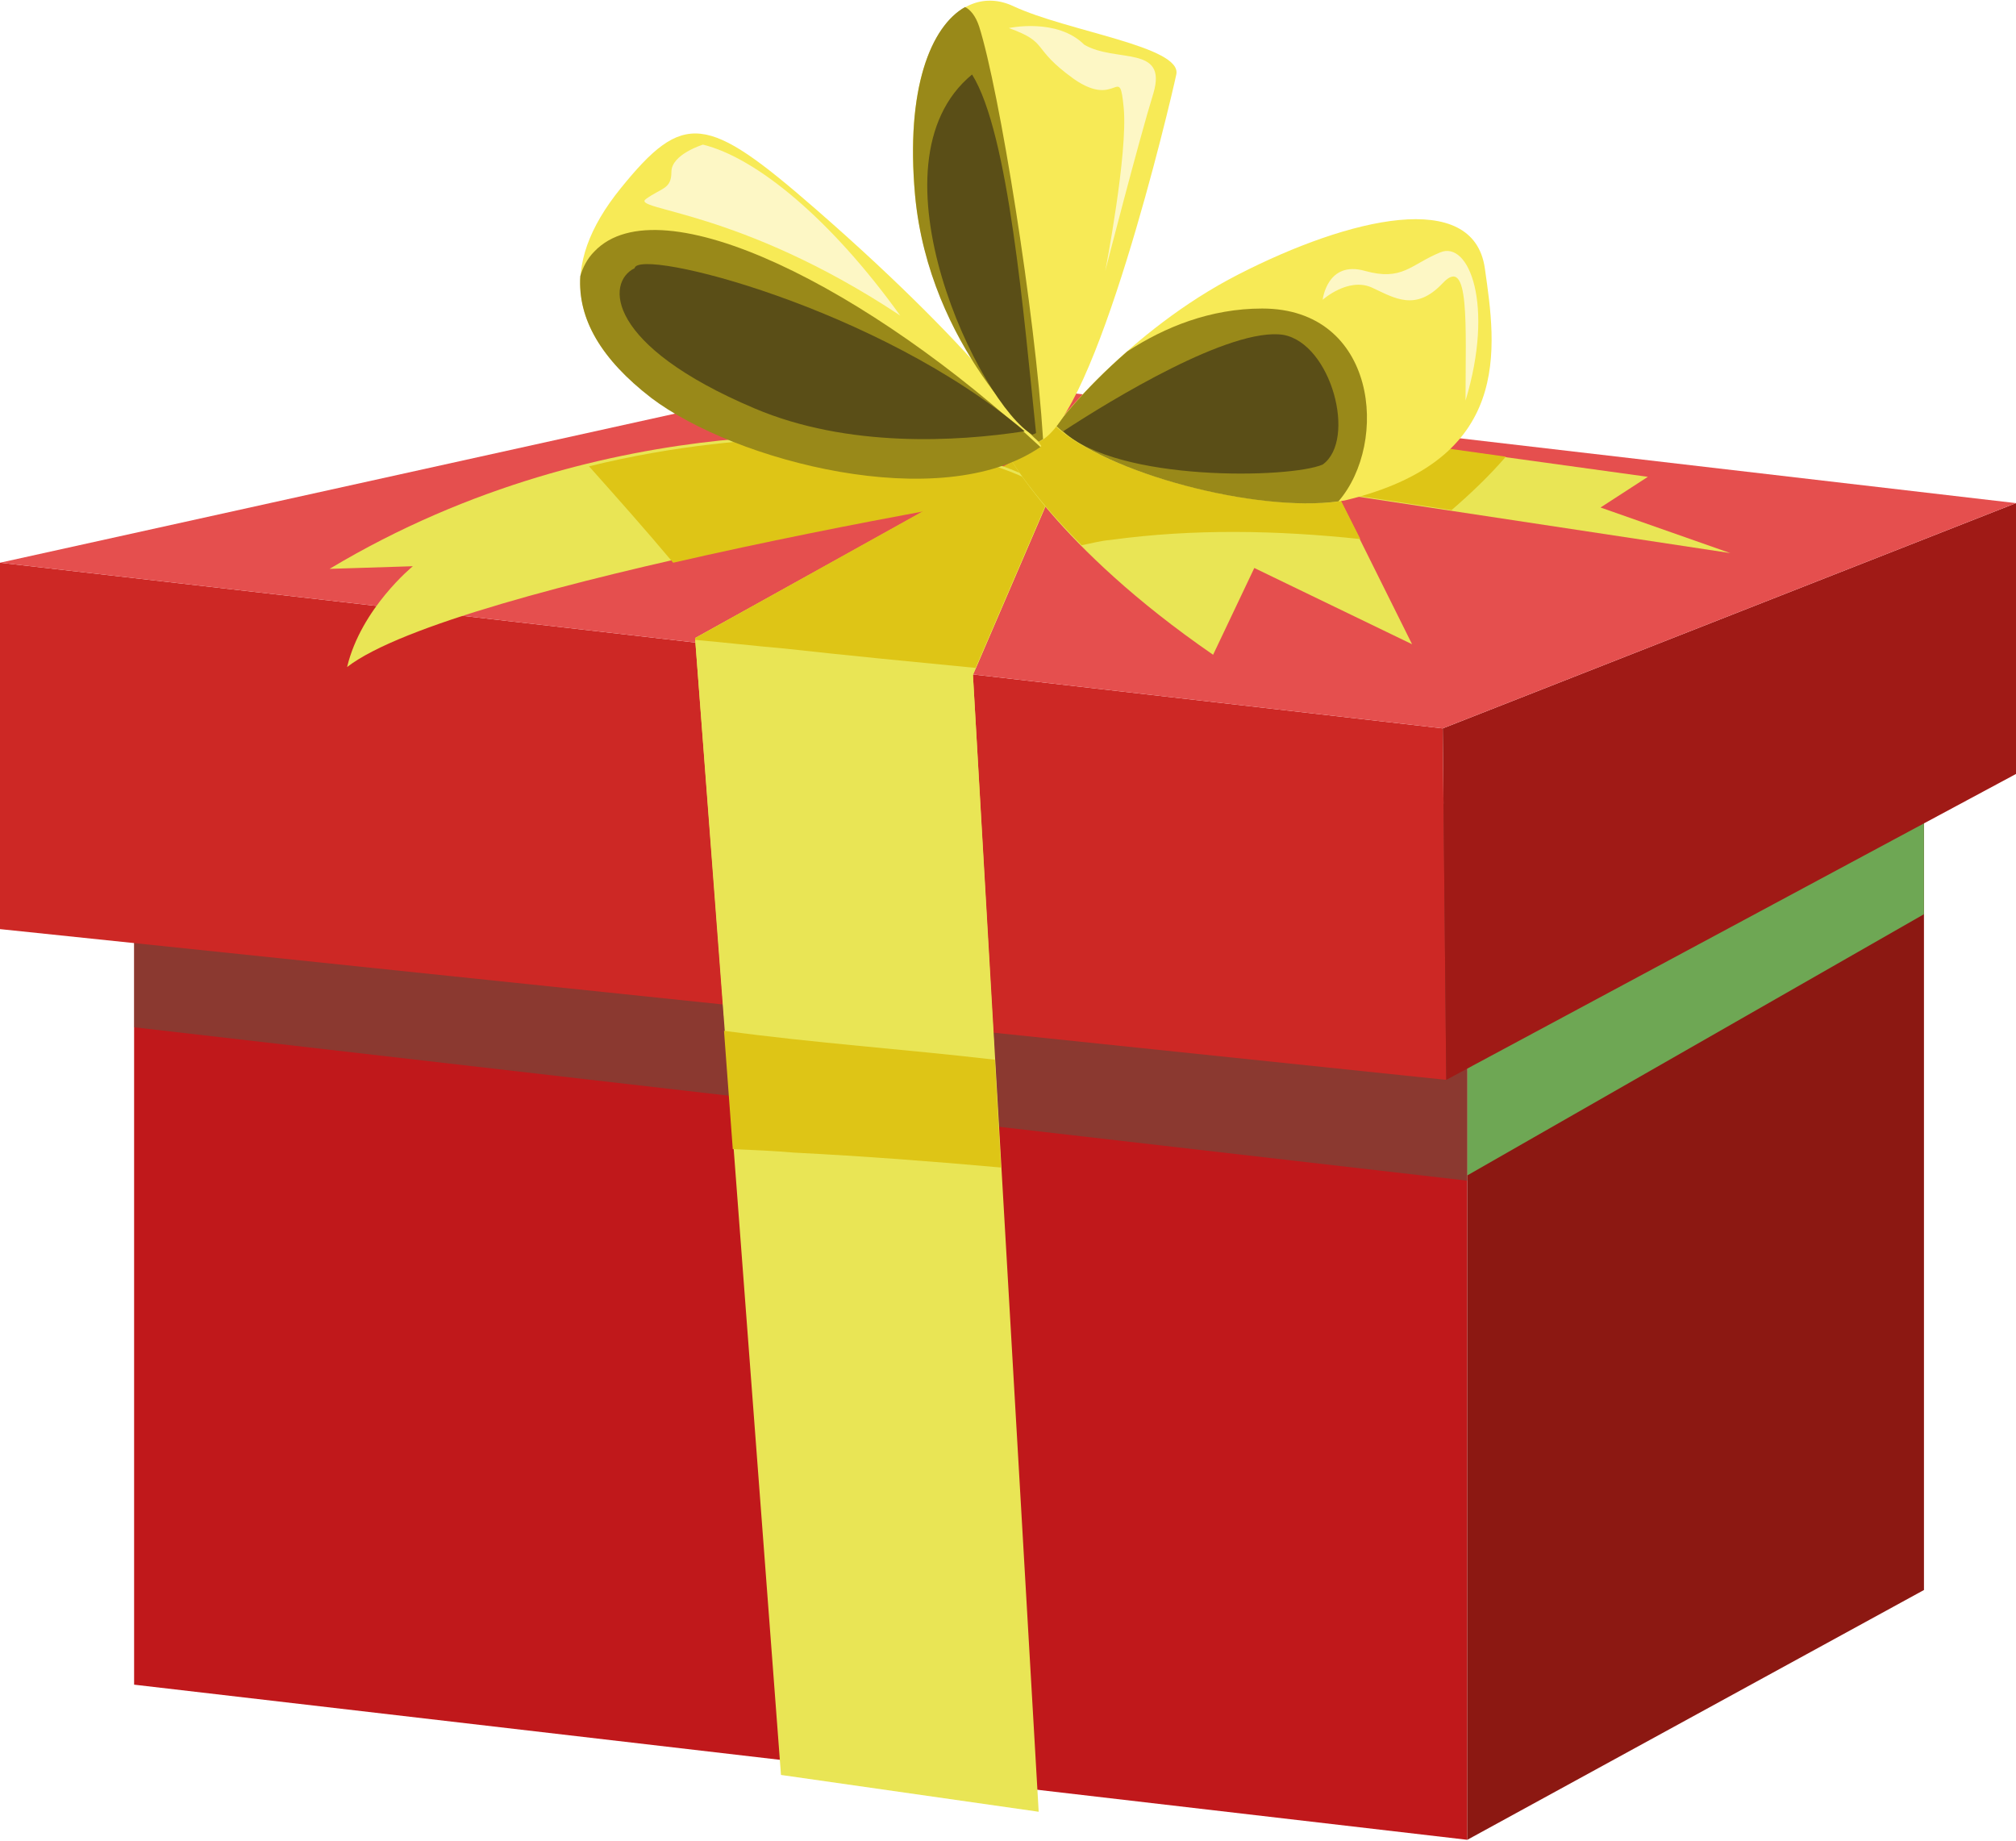
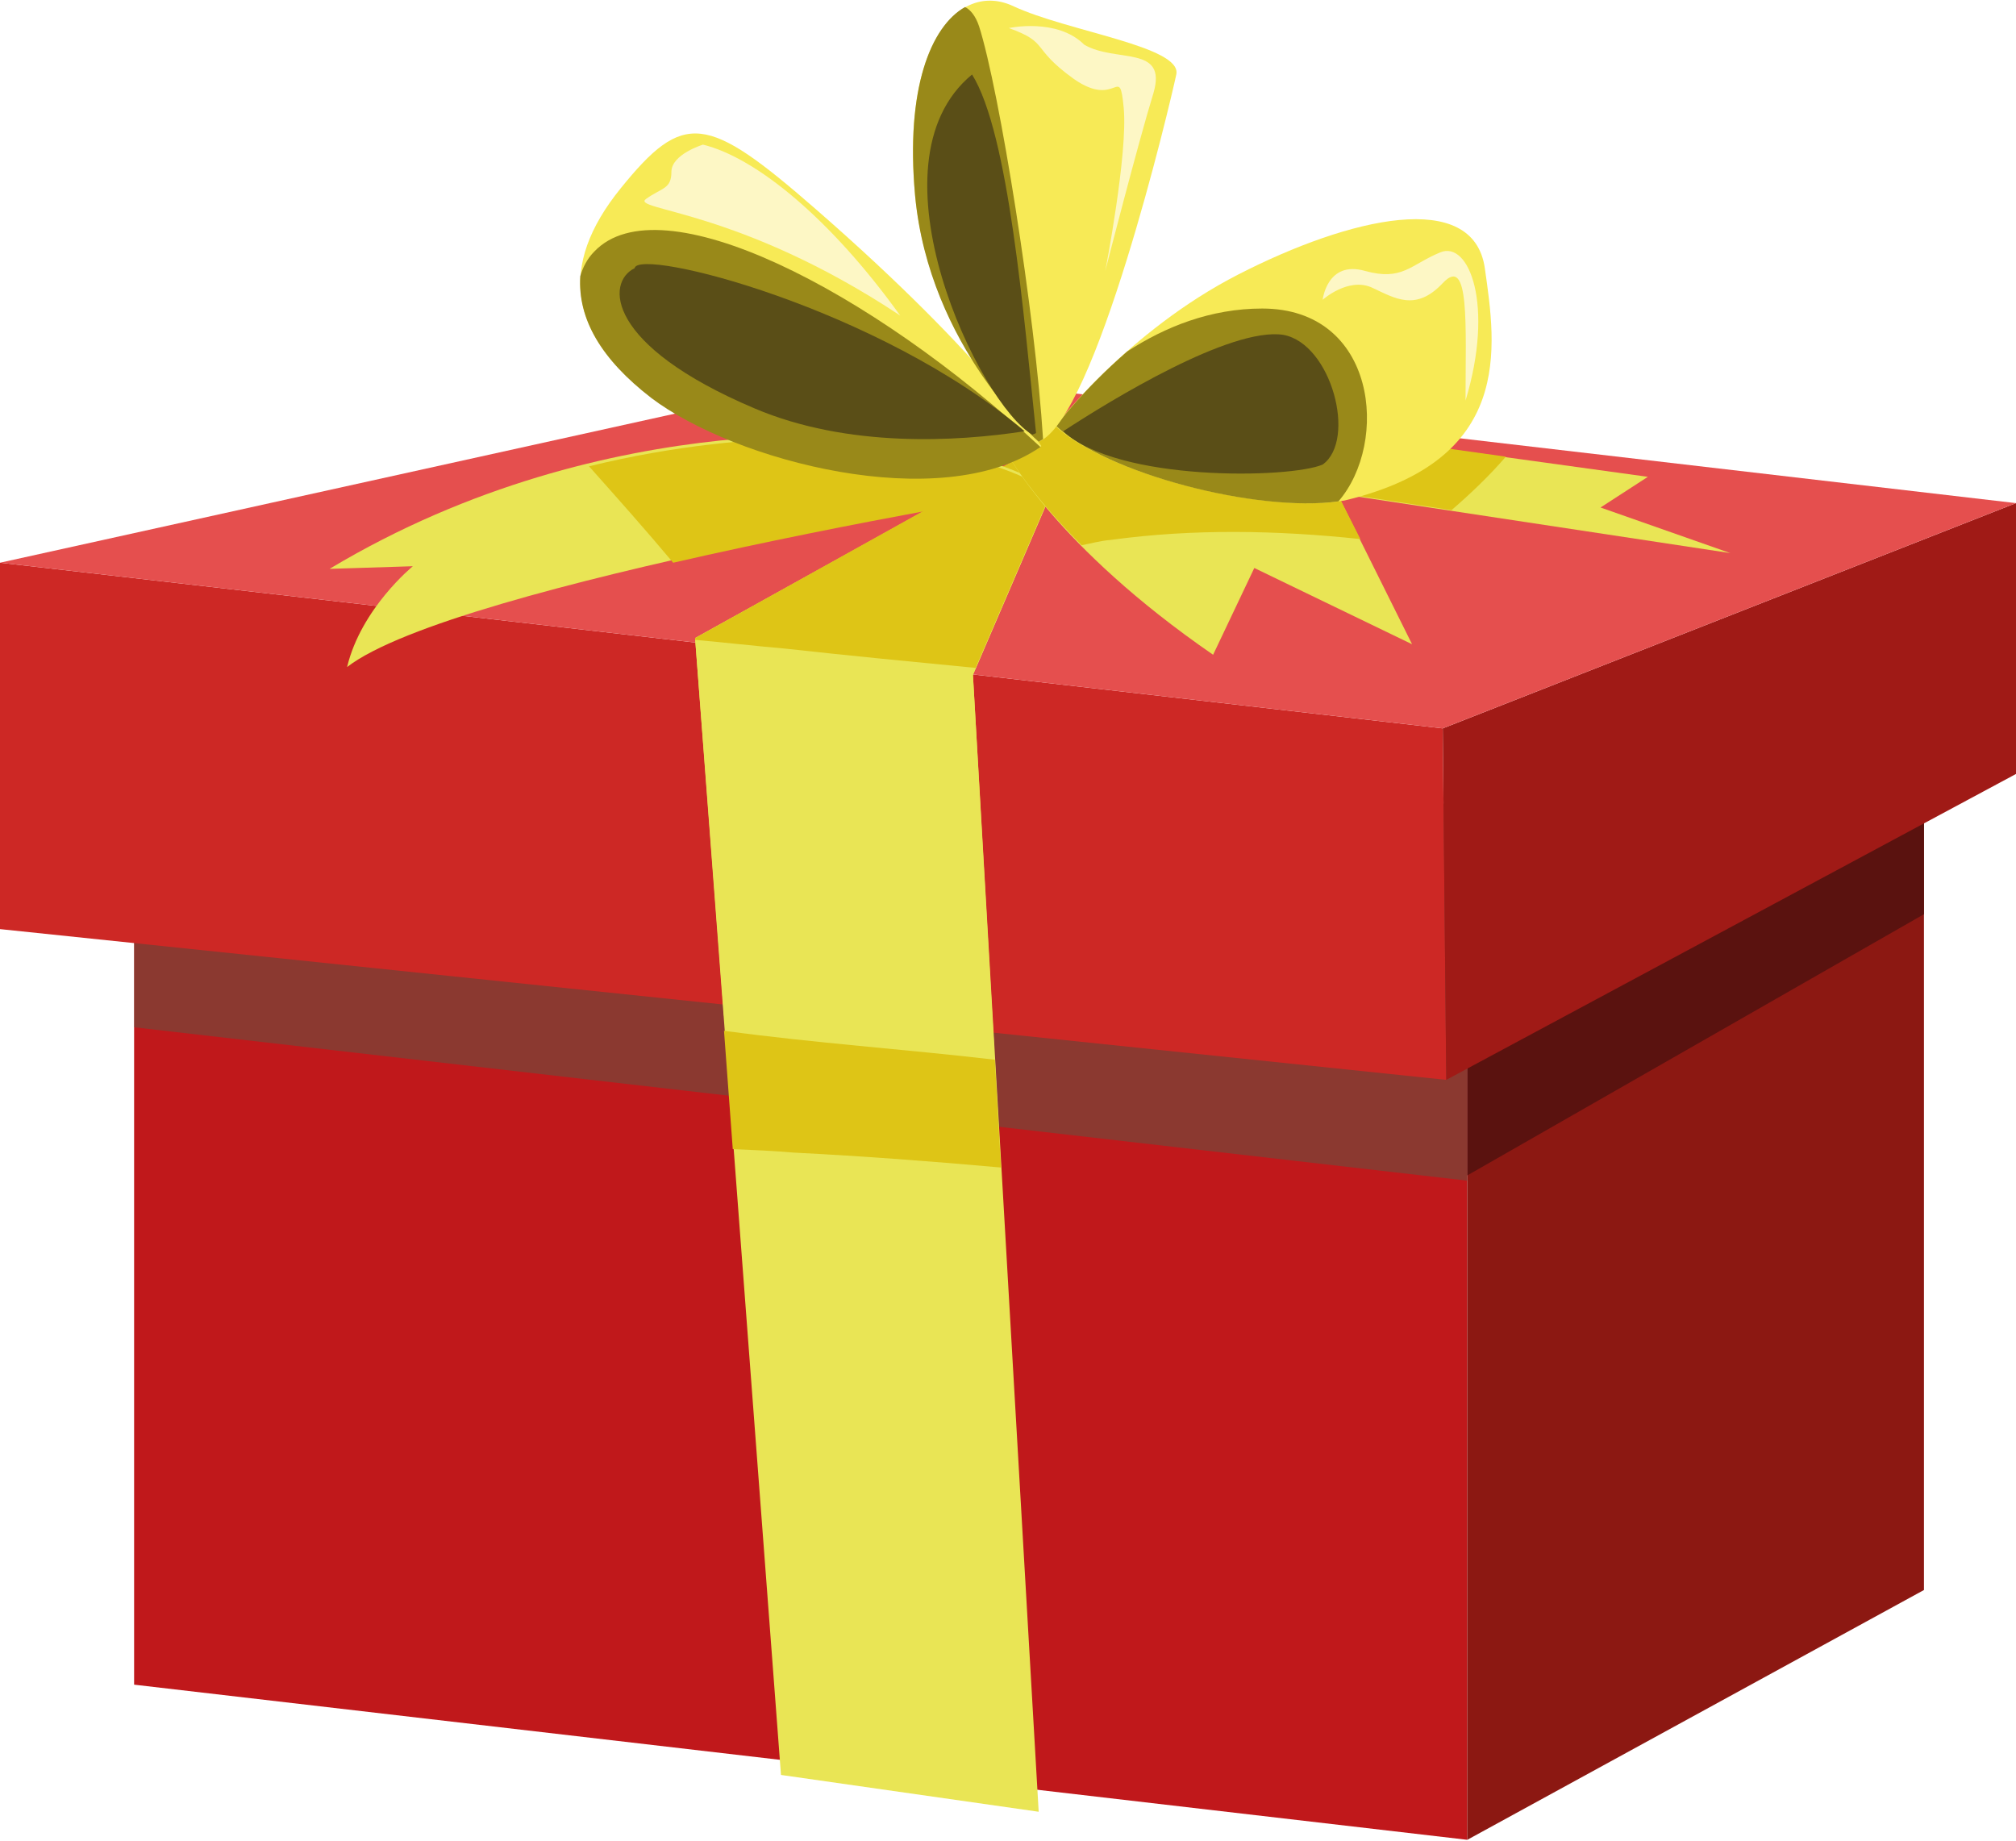
<svg xmlns="http://www.w3.org/2000/svg" version="1.1" id="Слой_1" x="0px" y="0px" viewBox="0 0 230 210" style="enable-background:new 0 0 230 210;" xml:space="preserve">
  <style type="text/css">
	.st0{fill:#C0181B;}
- 	.st1{opacity:0.41;fill:#3D694F;}
+ 	.st1{opacity:0.41;fill:#3D694F;enable-background:new    ;}
	.st2{fill:#8C1812;}
- 	.st3{fill:#6EA754;}
+ 	.st3{fill:#5A120F;}
	.st4{fill:#CD2825;}
	.st5{fill:#A01A16;}
	.st6{fill:#E54F4E;}
	.st7{fill:#E9E555;}
	.st8{fill:#DEC516;}
	.st9{fill:#F7EA56;}
	.st10{fill:#998919;}
	.st11{fill:#5A4E17;}
	.st12{fill:#FDF7C5;}
</style>
  <g>
    <polygon class="st0" points="15.3,102 15.3,192.2 167.4,209.9 167.4,91.5  " />
    <g>
      <polygon class="st1" points="167.4,91.5 15.3,102 15.3,117.2 167.4,134.7   " />
    </g>
    <polygon class="st2" points="167.4,91.5 167.4,209.9 219.5,181.4 219.5,87.9  " />
    <g>
      <polygon class="st3" points="219.5,87.9 167.4,91.5 167.4,134.1 219.5,104.3   " />
    </g>
    <polygon class="st4" points="0,64.2 0,106 165,123.2 164.6,83.1  " />
    <polygon class="st5" points="165,123.2 230,88.3 230,57.4 164.6,83.1  " />
    <polygon class="st6" points="0,64.2 164.6,83.1 230,57.4 99.6,42.2  " />
    <polygon class="st7" points="79.3,72.8 118.8,50.9 122.1,51.2 111,77 118.5,206.7 89.1,202.5  " />
    <path class="st7" d="M91.8,117c7.2,0.8,14.4,1.4,21.6,2.2L111,77l11.1-25.8l-3.3-0.3L79.3,72.8l3.3,43.1   C85.6,116.3,88.7,116.7,91.8,117z" />
-     <path class="st8" d="M89.6,74c7.2,0.8,14.5,1.5,21.7,2.2l10.8-25.1l-3.3-0.3L79.3,72.8l0,0.2C82.7,73.3,86.1,73.7,89.6,74z" />
+     <path class="st8" d="M89.6,74c7.2,0.8,14.5,1.5,21.7,2.2l10.8-25.1l-3.3-0.3l-39.5,22V73C82.7,73.3,86.1,73.7,89.6,74z" />
    <path class="st8" d="M90.6,131.5c7.9,0.4,15.8,1,23.6,1.7l-0.7-12.3c-10.3-1.2-20.6-1.9-30.9-3.3l1,13.5   C86,131.2,88.3,131.3,90.6,131.5z" />
    <path class="st7" d="M102.5,50.1c0,0-32.7-4.5-64.9,14.8c9.5-0.3,9.5-0.3,9.5-0.3s-5.9,4.8-7.5,11.5c12.3-9.5,79.6-20.5,79.6-20.5   S116.8,52.9,102.5,50.1z" />
    <path class="st8" d="M76.8,64.2c20.9-4.8,42.4-8.3,42.4-8.3s-2.4-2.7-16.7-5.5c0,0-15.3-2.1-35.3,2.8   C70.5,56.9,73.7,60.5,76.8,64.2z" />
    <path class="st7" d="M114.9,51.7c0,0,5.5,10.6,23.5,23l4.7-9.9l18,8.7L150.9,53C150.9,53,120.4,40.8,114.9,51.7z" />
    <path class="st8" d="M123.4,62.2c1.1-0.2,2.1-0.5,3.3-0.6c9.5-1.3,19-1.1,28.5-0.1l-4.3-8.5c0,0-30.5-12.2-36-1.3   C114.9,51.7,117.1,55.9,123.4,62.2z" />
    <polygon class="st7" points="147.9,55.6 197.4,63.1 182.6,57.9 188,54.4 154.7,49.8  " />
    <path class="st8" d="M171.8,52.1l-17.1-2.4l-6.8,5.8l17.7,2.7C167.8,56.3,169.9,54.3,171.8,52.1z" />
-     <path class="st9" d="M120.4,48.6c0,0,8.2-10.8,20.9-17.3c12.7-6.5,26.8-9.8,28.1-0.7c1.3,9.1,3.3,21.9-16,26.5   C144.3,58.7,126.3,54.1,120.4,48.6z" />
+     <path class="st9" d="M120.4,48.6c0,0,8.2-10.8,20.9-17.3s26.8-9.8,28.1-0.7s3.3,21.9-16,26.5C144.3,58.7,126.3,54.1,120.4,48.6z" />
    <g>
      <path class="st10" d="M144,35.2c-5.9,0-11.1,2.1-15.4,4.9c-5.2,4.5-8.1,8.5-8.1,8.5c5.7,5.4,22.9,9.9,32.2,8.6    C158.5,50.5,157.1,35.2,144,35.2z" />
    </g>
    <path class="st11" d="M150.9,53c3.9-2.8,1-13.8-4.5-14.8c-6-0.9-19.6,7.4-25.1,11C127.5,55,147.2,54.6,150.9,53z" />
    <path class="st9" d="M118.8,50.9c0,0-5.6-9.5-25.8-27.1C80.6,13,78,12.6,70.8,21.5s-5.9,16.7,3.6,23.9   C83.8,52.5,107.4,58.7,118.8,50.9z" />
    <g>
      <path class="st10" d="M67.8,28.7c-0.8,0.8-1.3,1.8-1.6,2.8c-0.3,4.9,2.4,9.5,8.1,13.9c9.5,7.2,33,13.4,44.4,5.6    C99.2,32.9,75.3,20.8,67.8,28.7z" />
    </g>
    <path class="st11" d="M72.4,30.6c-3.3,1.6-3.3,8.8,13.7,16c10.6,4.5,23,3.8,30.8,2.6C100.3,35.1,72.8,28.2,72.4,30.6z" />
-     <path class="st9" d="M118.5,50.4c0,0-12.4-10.8-14.1-28.1C102.8,5,109.4-2.2,115.6,0.7c6.2,2.9,19.3,4.6,18.6,7.8   C133.5,11.8,125,47.8,118.5,50.4z" />
+     <path class="st9" d="M118.5,50.4c0,0-12.4-10.8-14.1-28.1c-1.6-17.3,5-24.5,11.2-21.6s19.3,4.6,18.6,7.8   C133.5,11.8,125,47.8,118.5,50.4z" />
    <g>
      <path class="st10" d="M110.1,0.8c-3.9,2.2-6.8,9.3-5.7,21.5c1.6,17.3,14.1,28.1,14.1,28.1c0.2-0.1,0.3-0.2,0.5-0.3    c-0.9-14.4-5-39.9-7.3-47.1C111.3,1.8,110.7,1.1,110.1,0.8z" />
    </g>
    <path class="st11" d="M110.9,8.5c-12.4,10.2,0.9,37.7,6.9,41.1c0.1-0.1,0.3-0.1,0.4-0.2C116.8,36.1,115.1,15.2,110.9,8.5z" />
-     <path class="st12" d="M115.1,3.2c0,0,5.5-1.2,8.6,1.9c3.6,2.1,9.5,0,7.9,5.5c-1.7,5.5-5.5,20.3-5.5,20.3s2.6-13.4,2.1-18.6   c-0.5-5.2-0.7,0.2-5.7-3.3C117.5,5.4,119.8,4.9,115.1,3.2z" />
-     <path class="st12" d="M150.9,34.2c0,0,0.5-4.5,4.8-3.3c4.3,1.2,5.2-0.7,8.6-2.1c3.3-1.4,6.2,6,2.9,16.9c0-8.6,0.5-16.7-2.6-13.4   c-3.1,3.3-5.5,1.7-8.1,0.5C153.8,31.6,150.9,34.2,150.9,34.2z" />
-     <path class="st12" d="M80.2,16.5c0,0-3.6,1.1-3.6,3.1c0,2-1.1,1.8-2.9,3.1c-1.8,1.3,10.6,1.1,29,13.3C94.8,25,86.3,18,80.2,16.5z" />
+     <path class="st12" d="M115.1,3.2c0,0,5.5-1.2,8.6,1.9c3.6,2.1,9.5,0,7.9,5.5c-1.7,5.5-5.5,20.3-5.5,20.3s2.6-13.4,2.1-18.6   s-0.7,0.2-5.7-3.3C117.5,5.4,119.8,4.9,115.1,3.2z" />
+     <path class="st12" d="M150.9,34.2c0,0,0.5-4.5,4.8-3.3s5.2-0.7,8.6-2.1c3.3-1.4,6.2,6,2.9,16.9c0-8.6,0.5-16.7-2.6-13.4   c-3.1,3.3-5.5,1.7-8.1,0.5C153.8,31.6,150.9,34.2,150.9,34.2z" />
+     <path class="st12" d="M80.2,16.5c0,0-3.6,1.1-3.6,3.1s-1.1,1.8-2.9,3.1c-1.8,1.3,10.6,1.1,29,13.3C94.8,25,86.3,18,80.2,16.5z" />
  </g>
</svg>
